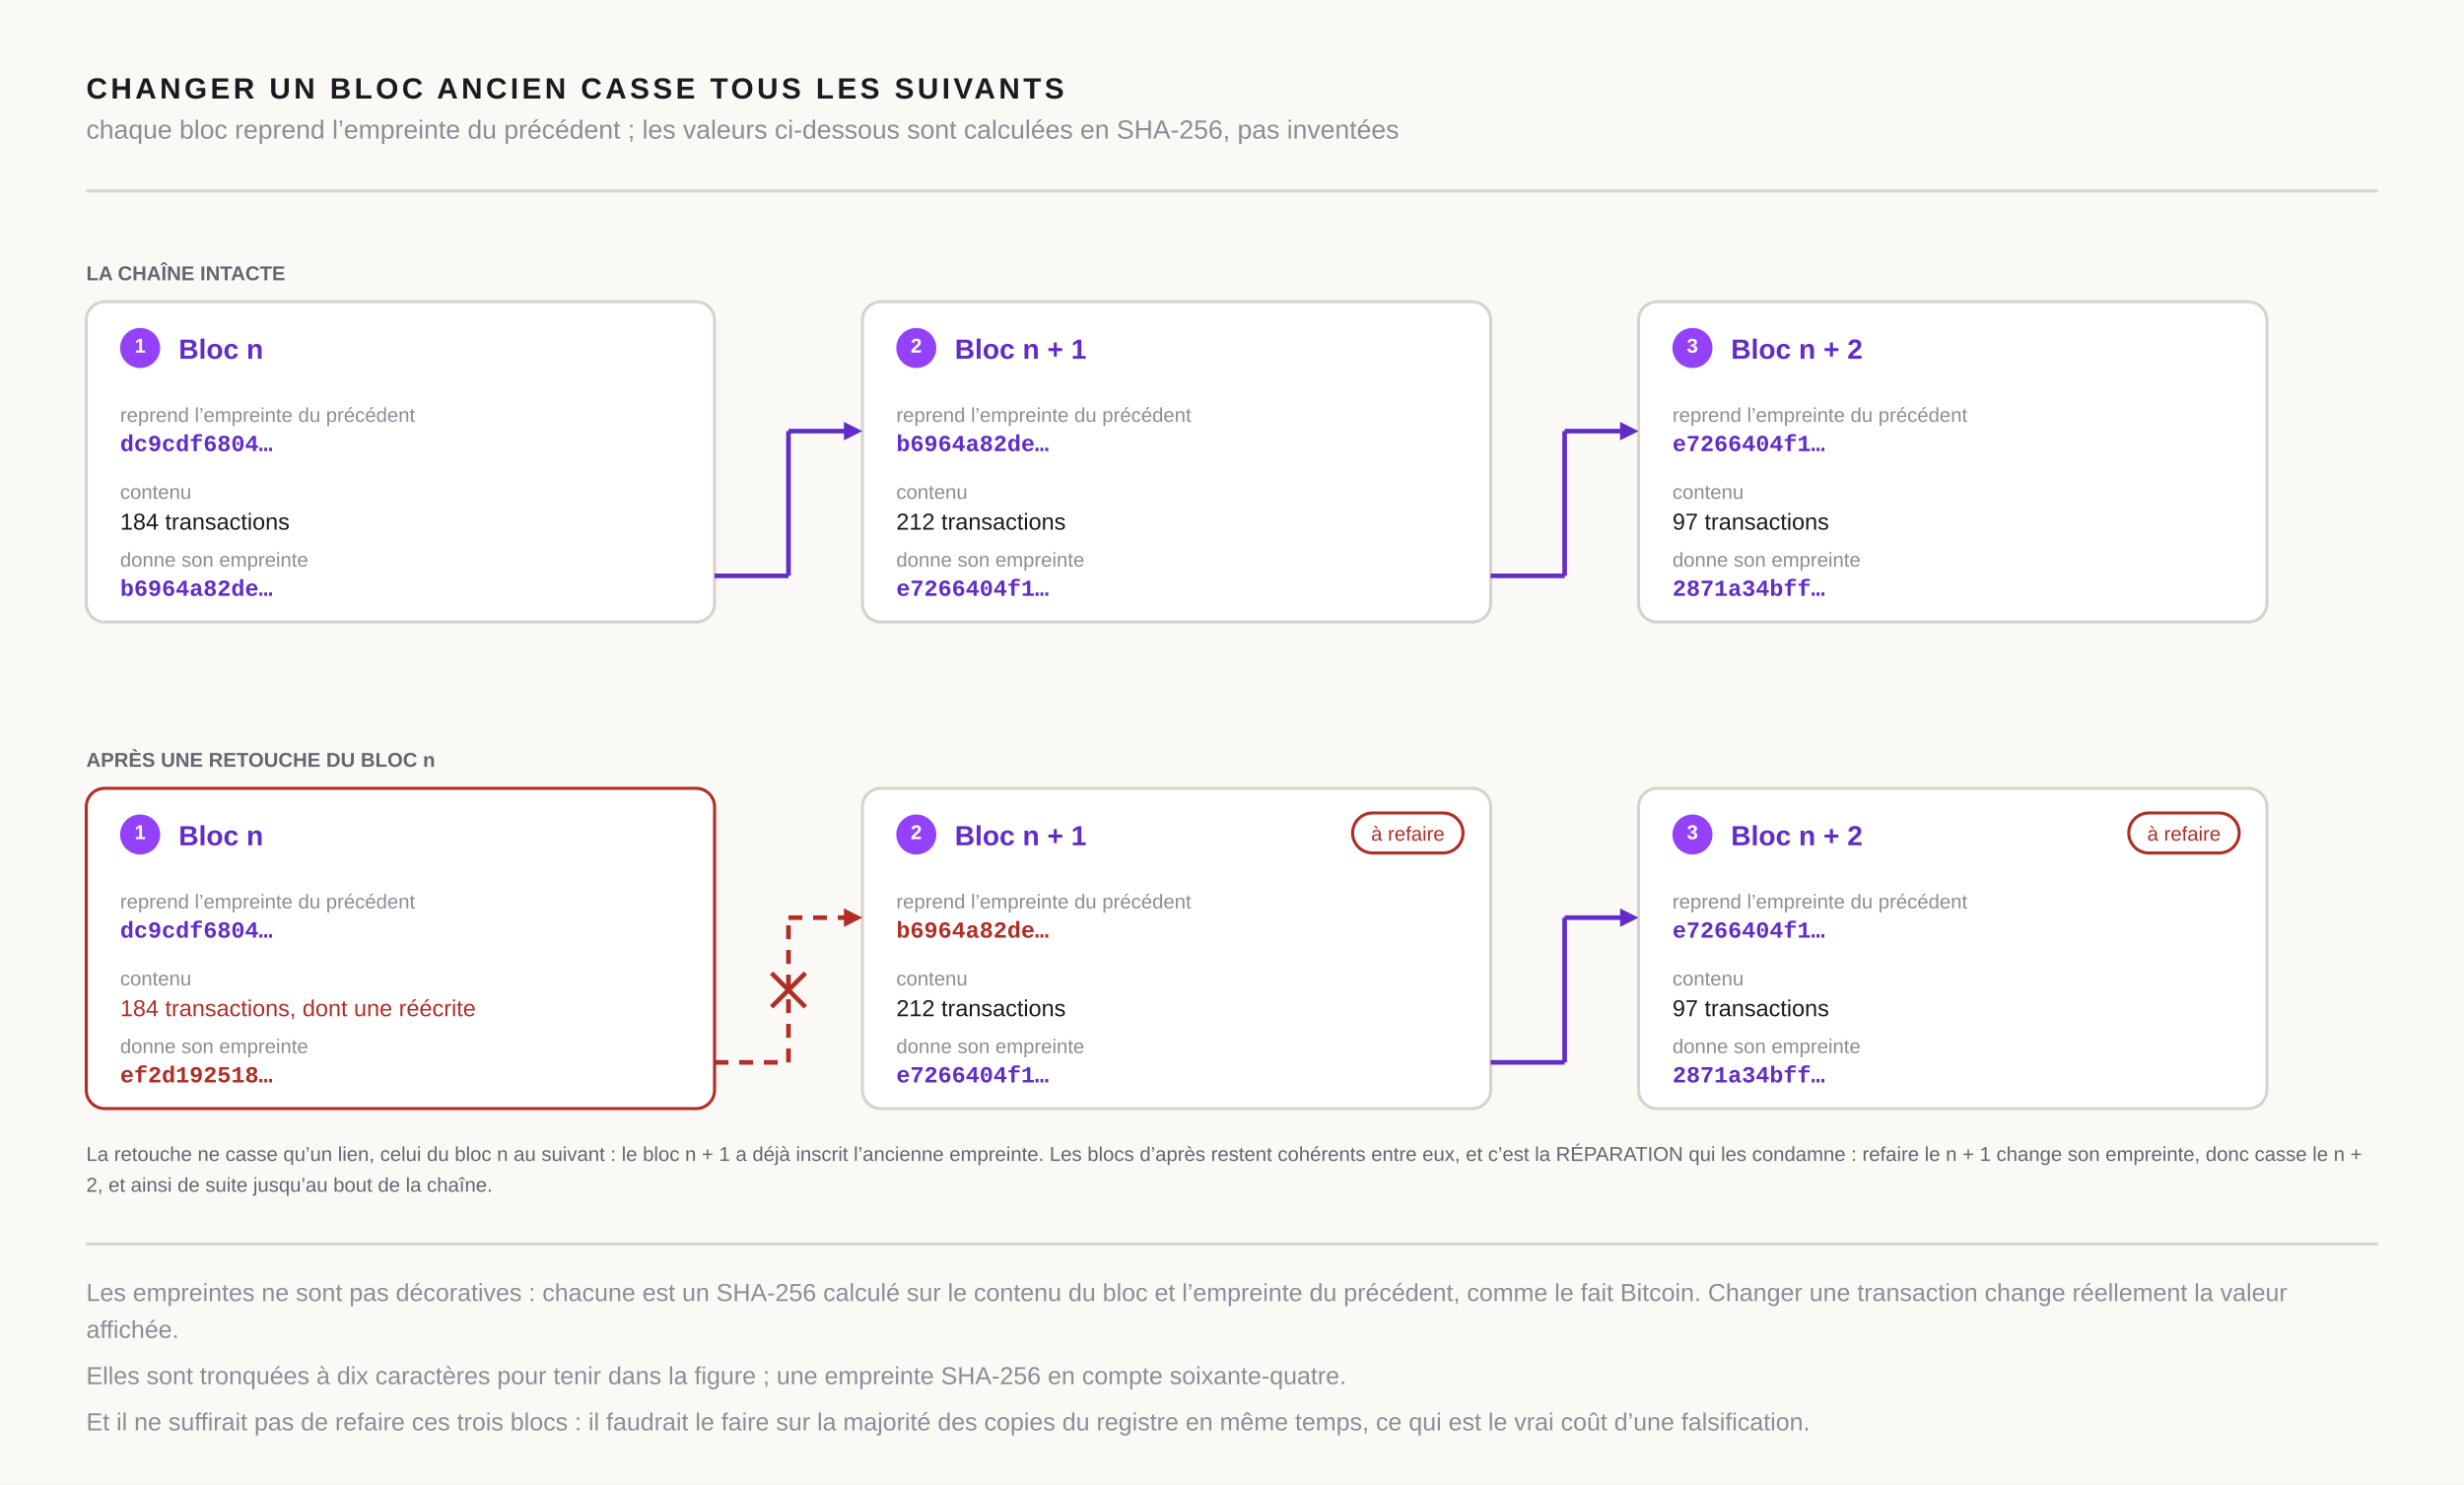
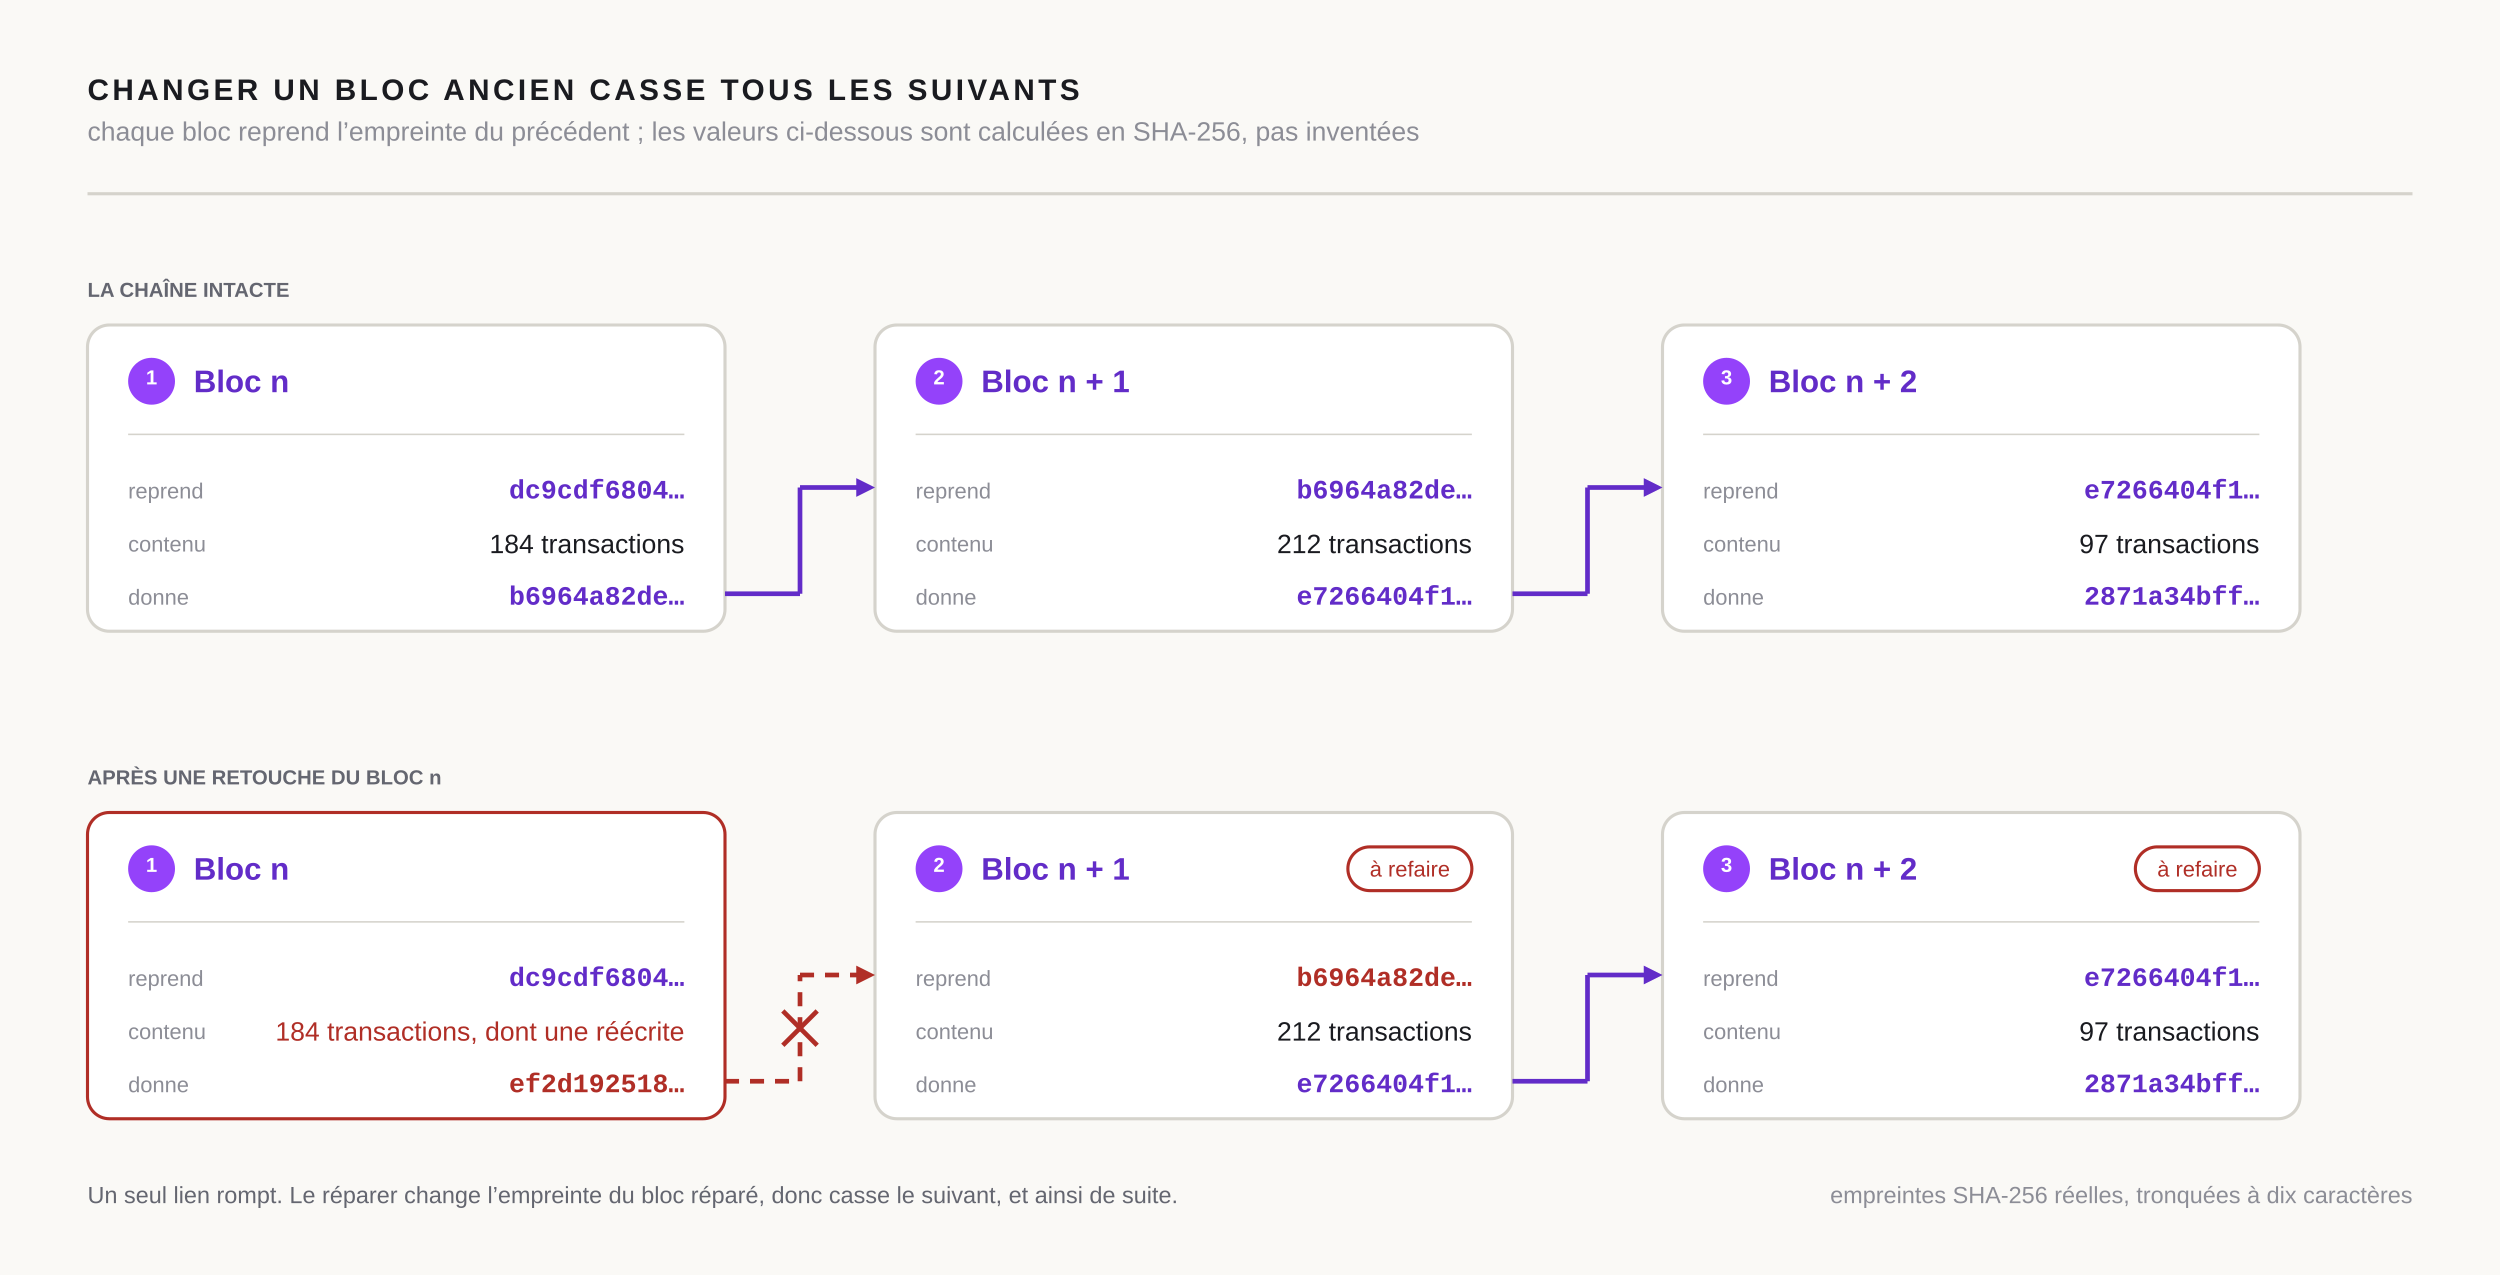
- <svg xmlns="http://www.w3.org/2000/svg" width="1600px" height="964px" viewBox="0 0 1600 964" version="1.1">
+ <svg xmlns="http://www.w3.org/2000/svg" width="1600px" height="816px" viewBox="0 0 1600 816" version="1.1">
  <g id="couche1">
-     <rect x="0" y="0" width="1600" height="964" rx="0" fill="#faf9f6" />
+     <rect x="0" y="0" width="1600" height="816" rx="0" fill="#faf9f6" />
  </g>
  <g id="couche2">
    <text x="56" y="64" font-family="Liberation Sans, Arial, Helvetica, sans-serif" font-size="19" font-weight="bold" fill="#1a1b20" letter-spacing="2.2" xml:space="preserve">CHANGER UN BLOC ANCIEN CASSE TOUS LES SUIVANTS</text>
    <text x="56" y="90" font-family="Liberation Sans, Arial, Helvetica, sans-serif" font-size="17" font-weight="normal" fill="#8c8d96" xml:space="preserve">chaque bloc reprend l’empreinte du précédent ; les valeurs ci-dessous sont calculées en SHA-256, pas inventées</text>
    <line x1="56" y1="124" x2="1544" y2="124" stroke="#d5d3cc" stroke-width="2" />
  </g>
  <g id="couche3">
-     <rect x="56" y="196" width="408" height="208" rx="12" fill="#ffffff" />
-     <rect x="56" y="196" width="408" height="208" rx="12" fill="none" stroke="#d5d3cc" stroke-width="2" />
-     <rect x="560" y="196" width="408" height="208" rx="12" fill="#ffffff" />
-     <rect x="560" y="196" width="408" height="208" rx="12" fill="none" stroke="#d5d3cc" stroke-width="2" />
-     <rect x="1064" y="196" width="408" height="208" rx="12" fill="#ffffff" />
-     <rect x="1064" y="196" width="408" height="208" rx="12" fill="none" stroke="#d5d3cc" stroke-width="2" />
-     <rect x="56" y="512" width="408" height="208" rx="12" fill="#ffffff" />
-     <rect x="56" y="512" width="408" height="208" rx="12" fill="none" stroke="#b02e26" stroke-width="2" />
-     <rect x="560" y="512" width="408" height="208" rx="12" fill="#ffffff" />
-     <rect x="560" y="512" width="408" height="208" rx="12" fill="none" stroke="#d5d3cc" stroke-width="2" />
-     <rect x="878.318" y="528" width="71.682" height="26" rx="13" fill="none" stroke="#b02e26" stroke-width="2" />
-     <rect x="1064" y="512" width="408" height="208" rx="12" fill="#ffffff" />
-     <rect x="1064" y="512" width="408" height="208" rx="12" fill="none" stroke="#d5d3cc" stroke-width="2" />
-     <rect x="1382.32" y="528" width="71.682" height="26" rx="13" fill="none" stroke="#b02e26" stroke-width="2" />
+     <rect x="56" y="208" width="408" height="196" rx="14" fill="#ffffff" />
+     <rect x="56" y="208" width="408" height="196" rx="14" fill="none" stroke="#d5d3cc" stroke-width="2" />
+     <line x1="82" y1="278" x2="438" y2="278" stroke="#d5d3cc" stroke-width="1" />
+     <rect x="560" y="208" width="408" height="196" rx="14" fill="#ffffff" />
+     <rect x="560" y="208" width="408" height="196" rx="14" fill="none" stroke="#d5d3cc" stroke-width="2" />
+     <line x1="586" y1="278" x2="942" y2="278" stroke="#d5d3cc" stroke-width="1" />
+     <rect x="1064" y="208" width="408" height="196" rx="14" fill="#ffffff" />
+     <rect x="1064" y="208" width="408" height="196" rx="14" fill="none" stroke="#d5d3cc" stroke-width="2" />
+     <line x1="1090" y1="278" x2="1446" y2="278" stroke="#d5d3cc" stroke-width="1" />
+     <rect x="56" y="520" width="408" height="196" rx="14" fill="#ffffff" />
+     <rect x="56" y="520" width="408" height="196" rx="14" fill="none" stroke="#b02e26" stroke-width="2" />
+     <line x1="82" y1="590" x2="438" y2="590" stroke="#d5d3cc" stroke-width="1" />
+     <rect x="560" y="520" width="408" height="196" rx="14" fill="#ffffff" />
+     <rect x="560" y="520" width="408" height="196" rx="14" fill="none" stroke="#d5d3cc" stroke-width="2" />
+     <rect x="862.641" y="542" width="79.359" height="28" rx="14" fill="none" stroke="#b02e26" stroke-width="2" />
+     <line x1="586" y1="590" x2="942" y2="590" stroke="#d5d3cc" stroke-width="1" />
+     <rect x="1064" y="520" width="408" height="196" rx="14" fill="#ffffff" />
+     <rect x="1064" y="520" width="408" height="196" rx="14" fill="none" stroke="#d5d3cc" stroke-width="2" />
+     <rect x="1366.64" y="542" width="79.359" height="28" rx="14" fill="none" stroke="#b02e26" stroke-width="2" />
+     <line x1="1090" y1="590" x2="1446" y2="590" stroke="#d5d3cc" stroke-width="1" />
  </g>
  <g id="couche4">
-     <line x1="464" y1="374" x2="512" y2="374" stroke="#622cc8" stroke-width="3" />
-     <line x1="512" y1="374" x2="512" y2="280" stroke="#622cc8" stroke-width="3" />
-     <line x1="512" y1="280" x2="549" y2="280" stroke="#622cc8" stroke-width="3" />
-     <polygon points="560,280 548,274 548,286" fill="#622cc8" />
-     <line x1="968" y1="374" x2="1016" y2="374" stroke="#622cc8" stroke-width="3" />
-     <line x1="1016" y1="374" x2="1016" y2="280" stroke="#622cc8" stroke-width="3" />
-     <line x1="1016" y1="280" x2="1053" y2="280" stroke="#622cc8" stroke-width="3" />
-     <polygon points="1064,280 1052,274 1052,286" fill="#622cc8" />
-     <line x1="464" y1="690" x2="512" y2="690" stroke="#b02e26" stroke-width="3" stroke-dasharray="9 7" />
-     <line x1="512" y1="690" x2="512" y2="596" stroke="#b02e26" stroke-width="3" stroke-dasharray="9 7" />
-     <line x1="512" y1="596" x2="549" y2="596" stroke="#b02e26" stroke-width="3" stroke-dasharray="9 7" />
-     <polygon points="560,596 548,590 548,602" fill="#b02e26" />
-     <line x1="501" y1="632" x2="523" y2="654" stroke="#b02e26" stroke-width="3" />
-     <line x1="501" y1="654" x2="523" y2="632" stroke="#b02e26" stroke-width="3" />
-     <line x1="968" y1="690" x2="1016" y2="690" stroke="#622cc8" stroke-width="3" />
-     <line x1="1016" y1="690" x2="1016" y2="596" stroke="#622cc8" stroke-width="3" />
-     <line x1="1016" y1="596" x2="1053" y2="596" stroke="#622cc8" stroke-width="3" />
-     <polygon points="1064,596 1052,590 1052,602" fill="#622cc8" />
+     <line x1="464" y1="380" x2="512" y2="380" stroke="#622cc8" stroke-width="3" />
+     <line x1="512" y1="380" x2="512" y2="312" stroke="#622cc8" stroke-width="3" />
+     <line x1="512" y1="312" x2="549" y2="312" stroke="#622cc8" stroke-width="3" />
+     <polygon points="560,312 548,306 548,318" fill="#622cc8" />
+     <line x1="968" y1="380" x2="1016" y2="380" stroke="#622cc8" stroke-width="3" />
+     <line x1="1016" y1="380" x2="1016" y2="312" stroke="#622cc8" stroke-width="3" />
+     <line x1="1016" y1="312" x2="1053" y2="312" stroke="#622cc8" stroke-width="3" />
+     <polygon points="1064,312 1052,306 1052,318" fill="#622cc8" />
+     <line x1="464" y1="692" x2="512" y2="692" stroke="#b02e26" stroke-width="3" stroke-dasharray="9 7" />
+     <line x1="512" y1="692" x2="512" y2="624" stroke="#b02e26" stroke-width="3" stroke-dasharray="9 7" />
+     <line x1="512" y1="624" x2="549" y2="624" stroke="#b02e26" stroke-width="3" stroke-dasharray="9 7" />
+     <polygon points="560,624 548,618 548,630" fill="#b02e26" />
+     <line x1="501" y1="647" x2="523" y2="669" stroke="#b02e26" stroke-width="3" />
+     <line x1="501" y1="669" x2="523" y2="647" stroke="#b02e26" stroke-width="3" />
+     <line x1="968" y1="692" x2="1016" y2="692" stroke="#622cc8" stroke-width="3" />
+     <line x1="1016" y1="692" x2="1016" y2="624" stroke="#622cc8" stroke-width="3" />
+     <line x1="1016" y1="624" x2="1053" y2="624" stroke="#622cc8" stroke-width="3" />
+     <polygon points="1064,624 1052,618 1052,630" fill="#622cc8" />
  </g>
  <g id="couche5">
-     <text x="56" y="182" font-family="Liberation Sans, Arial, Helvetica, sans-serif" font-size="13" font-weight="bold" fill="#646670" xml:space="preserve">LA CHAÎNE INTACTE</text>
+     <text x="56" y="190" font-family="Liberation Sans, Arial, Helvetica, sans-serif" font-size="13" font-weight="bold" fill="#646670" xml:space="preserve">LA CHAÎNE INTACTE</text>
  </g>
  <g id="couche6">
-     <circle cx="91" cy="226" r="13" fill="#9442fa" />
-     <text x="91" y="229" font-family="Liberation Sans, Arial, Helvetica, sans-serif" font-size="13" font-weight="bold" fill="#ffffff" text-anchor="middle" xml:space="preserve">1</text>
-     <text x="116" y="233" font-family="Liberation Sans, Arial, Helvetica, sans-serif" font-size="18" font-weight="bold" fill="#622cc8" xml:space="preserve">Bloc n</text>
-     <text x="78" y="274" font-family="Liberation Sans, Arial, Helvetica, sans-serif" font-size="13" font-weight="normal" fill="#8c8d96" xml:space="preserve">reprend l’empreinte du précédent</text>
-     <text x="78" y="293" font-family="Liberation Mono, Consolas, monospace" font-size="15" font-weight="bold" fill="#622cc8" xml:space="preserve">dc9cdf6804…</text>
-     <text x="78" y="324" font-family="Liberation Sans, Arial, Helvetica, sans-serif" font-size="13" font-weight="normal" fill="#8c8d96" xml:space="preserve">contenu</text>
-     <text x="78" y="344" font-family="Liberation Sans, Arial, Helvetica, sans-serif" font-size="15" font-weight="normal" fill="#1a1b20" xml:space="preserve">184 transactions</text>
-     <text x="78" y="368" font-family="Liberation Sans, Arial, Helvetica, sans-serif" font-size="13" font-weight="normal" fill="#8c8d96" xml:space="preserve">donne son empreinte</text>
-     <text x="78" y="387" font-family="Liberation Mono, Consolas, monospace" font-size="15" font-weight="bold" fill="#622cc8" xml:space="preserve">b6964a82de…</text>
-     <circle cx="595" cy="226" r="13" fill="#9442fa" />
-     <text x="595" y="229" font-family="Liberation Sans, Arial, Helvetica, sans-serif" font-size="13" font-weight="bold" fill="#ffffff" text-anchor="middle" xml:space="preserve">2</text>
-     <text x="620" y="233" font-family="Liberation Sans, Arial, Helvetica, sans-serif" font-size="18" font-weight="bold" fill="#622cc8" xml:space="preserve">Bloc n + 1</text>
-     <text x="582" y="274" font-family="Liberation Sans, Arial, Helvetica, sans-serif" font-size="13" font-weight="normal" fill="#8c8d96" xml:space="preserve">reprend l’empreinte du précédent</text>
-     <text x="582" y="293" font-family="Liberation Mono, Consolas, monospace" font-size="15" font-weight="bold" fill="#622cc8" xml:space="preserve">b6964a82de…</text>
-     <text x="582" y="324" font-family="Liberation Sans, Arial, Helvetica, sans-serif" font-size="13" font-weight="normal" fill="#8c8d96" xml:space="preserve">contenu</text>
-     <text x="582" y="344" font-family="Liberation Sans, Arial, Helvetica, sans-serif" font-size="15" font-weight="normal" fill="#1a1b20" xml:space="preserve">212 transactions</text>
-     <text x="582" y="368" font-family="Liberation Sans, Arial, Helvetica, sans-serif" font-size="13" font-weight="normal" fill="#8c8d96" xml:space="preserve">donne son empreinte</text>
-     <text x="582" y="387" font-family="Liberation Mono, Consolas, monospace" font-size="15" font-weight="bold" fill="#622cc8" xml:space="preserve">e7266404f1…</text>
-     <circle cx="1099" cy="226" r="13" fill="#9442fa" />
-     <text x="1099" y="229" font-family="Liberation Sans, Arial, Helvetica, sans-serif" font-size="13" font-weight="bold" fill="#ffffff" text-anchor="middle" xml:space="preserve">3</text>
-     <text x="1124" y="233" font-family="Liberation Sans, Arial, Helvetica, sans-serif" font-size="18" font-weight="bold" fill="#622cc8" xml:space="preserve">Bloc n + 2</text>
-     <text x="1086" y="274" font-family="Liberation Sans, Arial, Helvetica, sans-serif" font-size="13" font-weight="normal" fill="#8c8d96" xml:space="preserve">reprend l’empreinte du précédent</text>
-     <text x="1086" y="293" font-family="Liberation Mono, Consolas, monospace" font-size="15" font-weight="bold" fill="#622cc8" xml:space="preserve">e7266404f1…</text>
-     <text x="1086" y="324" font-family="Liberation Sans, Arial, Helvetica, sans-serif" font-size="13" font-weight="normal" fill="#8c8d96" xml:space="preserve">contenu</text>
-     <text x="1086" y="344" font-family="Liberation Sans, Arial, Helvetica, sans-serif" font-size="15" font-weight="normal" fill="#1a1b20" xml:space="preserve">97 transactions</text>
-     <text x="1086" y="368" font-family="Liberation Sans, Arial, Helvetica, sans-serif" font-size="13" font-weight="normal" fill="#8c8d96" xml:space="preserve">donne son empreinte</text>
-     <text x="1086" y="387" font-family="Liberation Mono, Consolas, monospace" font-size="15" font-weight="bold" fill="#622cc8" xml:space="preserve">2871a34bff…</text>
+     <circle cx="97" cy="244" r="15" fill="#9442fa" />
+     <text x="97" y="246" font-family="Liberation Sans, Arial, Helvetica, sans-serif" font-size="13" font-weight="bold" fill="#ffffff" text-anchor="middle" xml:space="preserve">1</text>
+     <text x="124" y="251" font-family="Liberation Sans, Arial, Helvetica, sans-serif" font-size="20" font-weight="bold" fill="#622cc8" xml:space="preserve">Bloc n</text>
+     <text x="82" y="319" font-family="Liberation Sans, Arial, Helvetica, sans-serif" font-size="14" font-weight="normal" fill="#8c8d96" xml:space="preserve">reprend</text>
+     <text x="325.766" y="319" font-family="Liberation Mono, Consolas, monospace" font-size="17" font-weight="bold" fill="#622cc8" xml:space="preserve">dc9cdf6804…</text>
+     <text x="82" y="353" font-family="Liberation Sans, Arial, Helvetica, sans-serif" font-size="14" font-weight="normal" fill="#8c8d96" xml:space="preserve">contenu</text>
+     <text x="313.266" y="354" font-family="Liberation Sans, Arial, Helvetica, sans-serif" font-size="17" font-weight="normal" fill="#1a1b20" xml:space="preserve">184 transactions</text>
+     <text x="82" y="387" font-family="Liberation Sans, Arial, Helvetica, sans-serif" font-size="14" font-weight="normal" fill="#8c8d96" xml:space="preserve">donne</text>
+     <text x="325.766" y="387" font-family="Liberation Mono, Consolas, monospace" font-size="17" font-weight="bold" fill="#622cc8" xml:space="preserve">b6964a82de…</text>
+     <circle cx="601" cy="244" r="15" fill="#9442fa" />
+     <text x="601" y="246" font-family="Liberation Sans, Arial, Helvetica, sans-serif" font-size="13" font-weight="bold" fill="#ffffff" text-anchor="middle" xml:space="preserve">2</text>
+     <text x="628" y="251" font-family="Liberation Sans, Arial, Helvetica, sans-serif" font-size="20" font-weight="bold" fill="#622cc8" xml:space="preserve">Bloc n + 1</text>
+     <text x="586" y="319" font-family="Liberation Sans, Arial, Helvetica, sans-serif" font-size="14" font-weight="normal" fill="#8c8d96" xml:space="preserve">reprend</text>
+     <text x="829.766" y="319" font-family="Liberation Mono, Consolas, monospace" font-size="17" font-weight="bold" fill="#622cc8" xml:space="preserve">b6964a82de…</text>
+     <text x="586" y="353" font-family="Liberation Sans, Arial, Helvetica, sans-serif" font-size="14" font-weight="normal" fill="#8c8d96" xml:space="preserve">contenu</text>
+     <text x="817.266" y="354" font-family="Liberation Sans, Arial, Helvetica, sans-serif" font-size="17" font-weight="normal" fill="#1a1b20" xml:space="preserve">212 transactions</text>
+     <text x="586" y="387" font-family="Liberation Sans, Arial, Helvetica, sans-serif" font-size="14" font-weight="normal" fill="#8c8d96" xml:space="preserve">donne</text>
+     <text x="829.766" y="387" font-family="Liberation Mono, Consolas, monospace" font-size="17" font-weight="bold" fill="#622cc8" xml:space="preserve">e7266404f1…</text>
+     <circle cx="1105" cy="244" r="15" fill="#9442fa" />
+     <text x="1105" y="246" font-family="Liberation Sans, Arial, Helvetica, sans-serif" font-size="13" font-weight="bold" fill="#ffffff" text-anchor="middle" xml:space="preserve">3</text>
+     <text x="1132" y="251" font-family="Liberation Sans, Arial, Helvetica, sans-serif" font-size="20" font-weight="bold" fill="#622cc8" xml:space="preserve">Bloc n + 2</text>
+     <text x="1090" y="319" font-family="Liberation Sans, Arial, Helvetica, sans-serif" font-size="14" font-weight="normal" fill="#8c8d96" xml:space="preserve">reprend</text>
+     <text x="1333.77" y="319" font-family="Liberation Mono, Consolas, monospace" font-size="17" font-weight="bold" fill="#622cc8" xml:space="preserve">e7266404f1…</text>
+     <text x="1090" y="353" font-family="Liberation Sans, Arial, Helvetica, sans-serif" font-size="14" font-weight="normal" fill="#8c8d96" xml:space="preserve">contenu</text>
+     <text x="1330.72" y="354" font-family="Liberation Sans, Arial, Helvetica, sans-serif" font-size="17" font-weight="normal" fill="#1a1b20" xml:space="preserve">97 transactions</text>
+     <text x="1090" y="387" font-family="Liberation Sans, Arial, Helvetica, sans-serif" font-size="14" font-weight="normal" fill="#8c8d96" xml:space="preserve">donne</text>
+     <text x="1333.77" y="387" font-family="Liberation Mono, Consolas, monospace" font-size="17" font-weight="bold" fill="#622cc8" xml:space="preserve">2871a34bff…</text>
  </g>
  <g id="couche7">
-     <text x="56" y="498" font-family="Liberation Sans, Arial, Helvetica, sans-serif" font-size="13" font-weight="bold" fill="#646670" xml:space="preserve">APRÈS UNE RETOUCHE DU BLOC n</text>
+     <text x="56" y="502" font-family="Liberation Sans, Arial, Helvetica, sans-serif" font-size="13" font-weight="bold" fill="#646670" xml:space="preserve">APRÈS UNE RETOUCHE DU BLOC n</text>
  </g>
  <g id="couche8">
-     <circle cx="91" cy="542" r="13" fill="#9442fa" />
-     <text x="91" y="545" font-family="Liberation Sans, Arial, Helvetica, sans-serif" font-size="13" font-weight="bold" fill="#ffffff" text-anchor="middle" xml:space="preserve">1</text>
-     <text x="116" y="549" font-family="Liberation Sans, Arial, Helvetica, sans-serif" font-size="18" font-weight="bold" fill="#622cc8" xml:space="preserve">Bloc n</text>
-     <text x="78" y="590" font-family="Liberation Sans, Arial, Helvetica, sans-serif" font-size="13" font-weight="normal" fill="#8c8d96" xml:space="preserve">reprend l’empreinte du précédent</text>
-     <text x="78" y="609" font-family="Liberation Mono, Consolas, monospace" font-size="15" font-weight="bold" fill="#622cc8" xml:space="preserve">dc9cdf6804…</text>
-     <text x="78" y="640" font-family="Liberation Sans, Arial, Helvetica, sans-serif" font-size="13" font-weight="normal" fill="#8c8d96" xml:space="preserve">contenu</text>
-     <text x="78" y="660" font-family="Liberation Sans, Arial, Helvetica, sans-serif" font-size="15" font-weight="normal" fill="#b02e26" xml:space="preserve">184 transactions, dont une réécrite</text>
-     <text x="78" y="684" font-family="Liberation Sans, Arial, Helvetica, sans-serif" font-size="13" font-weight="normal" fill="#8c8d96" xml:space="preserve">donne son empreinte</text>
-     <text x="78" y="703" font-family="Liberation Mono, Consolas, monospace" font-size="15" font-weight="bold" fill="#b02e26" xml:space="preserve">ef2d192518…</text>
-     <text x="914.159" y="546" font-family="Liberation Sans, Arial, Helvetica, sans-serif" font-size="13" font-weight="normal" fill="#b02e26" text-anchor="middle" xml:space="preserve">à refaire</text>
-     <circle cx="595" cy="542" r="13" fill="#9442fa" />
-     <text x="595" y="545" font-family="Liberation Sans, Arial, Helvetica, sans-serif" font-size="13" font-weight="bold" fill="#ffffff" text-anchor="middle" xml:space="preserve">2</text>
-     <text x="620" y="549" font-family="Liberation Sans, Arial, Helvetica, sans-serif" font-size="18" font-weight="bold" fill="#622cc8" xml:space="preserve">Bloc n + 1</text>
-     <text x="582" y="590" font-family="Liberation Sans, Arial, Helvetica, sans-serif" font-size="13" font-weight="normal" fill="#8c8d96" xml:space="preserve">reprend l’empreinte du précédent</text>
-     <text x="582" y="609" font-family="Liberation Mono, Consolas, monospace" font-size="15" font-weight="bold" fill="#b02e26" xml:space="preserve">b6964a82de…</text>
-     <text x="582" y="640" font-family="Liberation Sans, Arial, Helvetica, sans-serif" font-size="13" font-weight="normal" fill="#8c8d96" xml:space="preserve">contenu</text>
-     <text x="582" y="660" font-family="Liberation Sans, Arial, Helvetica, sans-serif" font-size="15" font-weight="normal" fill="#1a1b20" xml:space="preserve">212 transactions</text>
-     <text x="582" y="684" font-family="Liberation Sans, Arial, Helvetica, sans-serif" font-size="13" font-weight="normal" fill="#8c8d96" xml:space="preserve">donne son empreinte</text>
-     <text x="582" y="703" font-family="Liberation Mono, Consolas, monospace" font-size="15" font-weight="bold" fill="#622cc8" xml:space="preserve">e7266404f1…</text>
-     <text x="1418.16" y="546" font-family="Liberation Sans, Arial, Helvetica, sans-serif" font-size="13" font-weight="normal" fill="#b02e26" text-anchor="middle" xml:space="preserve">à refaire</text>
-     <circle cx="1099" cy="542" r="13" fill="#9442fa" />
-     <text x="1099" y="545" font-family="Liberation Sans, Arial, Helvetica, sans-serif" font-size="13" font-weight="bold" fill="#ffffff" text-anchor="middle" xml:space="preserve">3</text>
-     <text x="1124" y="549" font-family="Liberation Sans, Arial, Helvetica, sans-serif" font-size="18" font-weight="bold" fill="#622cc8" xml:space="preserve">Bloc n + 2</text>
-     <text x="1086" y="590" font-family="Liberation Sans, Arial, Helvetica, sans-serif" font-size="13" font-weight="normal" fill="#8c8d96" xml:space="preserve">reprend l’empreinte du précédent</text>
-     <text x="1086" y="609" font-family="Liberation Mono, Consolas, monospace" font-size="15" font-weight="bold" fill="#622cc8" xml:space="preserve">e7266404f1…</text>
-     <text x="1086" y="640" font-family="Liberation Sans, Arial, Helvetica, sans-serif" font-size="13" font-weight="normal" fill="#8c8d96" xml:space="preserve">contenu</text>
-     <text x="1086" y="660" font-family="Liberation Sans, Arial, Helvetica, sans-serif" font-size="15" font-weight="normal" fill="#1a1b20" xml:space="preserve">97 transactions</text>
-     <text x="1086" y="684" font-family="Liberation Sans, Arial, Helvetica, sans-serif" font-size="13" font-weight="normal" fill="#8c8d96" xml:space="preserve">donne son empreinte</text>
-     <text x="1086" y="703" font-family="Liberation Mono, Consolas, monospace" font-size="15" font-weight="bold" fill="#622cc8" xml:space="preserve">2871a34bff…</text>
+     <circle cx="97" cy="556" r="15" fill="#9442fa" />
+     <text x="97" y="558" font-family="Liberation Sans, Arial, Helvetica, sans-serif" font-size="13" font-weight="bold" fill="#ffffff" text-anchor="middle" xml:space="preserve">1</text>
+     <text x="124" y="563" font-family="Liberation Sans, Arial, Helvetica, sans-serif" font-size="20" font-weight="bold" fill="#622cc8" xml:space="preserve">Bloc n</text>
+     <text x="82" y="631" font-family="Liberation Sans, Arial, Helvetica, sans-serif" font-size="14" font-weight="normal" fill="#8c8d96" xml:space="preserve">reprend</text>
+     <text x="325.766" y="631" font-family="Liberation Mono, Consolas, monospace" font-size="17" font-weight="bold" fill="#622cc8" xml:space="preserve">dc9cdf6804…</text>
+     <text x="82" y="665" font-family="Liberation Sans, Arial, Helvetica, sans-serif" font-size="14" font-weight="normal" fill="#8c8d96" xml:space="preserve">contenu</text>
+     <text x="176.245" y="666" font-family="Liberation Sans, Arial, Helvetica, sans-serif" font-size="17" font-weight="normal" fill="#b02e26" xml:space="preserve">184 transactions, dont une réécrite</text>
+     <text x="82" y="699" font-family="Liberation Sans, Arial, Helvetica, sans-serif" font-size="14" font-weight="normal" fill="#8c8d96" xml:space="preserve">donne</text>
+     <text x="325.766" y="699" font-family="Liberation Mono, Consolas, monospace" font-size="17" font-weight="bold" fill="#b02e26" xml:space="preserve">ef2d192518…</text>
+     <circle cx="601" cy="556" r="15" fill="#9442fa" />
+     <text x="601" y="558" font-family="Liberation Sans, Arial, Helvetica, sans-serif" font-size="13" font-weight="bold" fill="#ffffff" text-anchor="middle" xml:space="preserve">2</text>
+     <text x="628" y="563" font-family="Liberation Sans, Arial, Helvetica, sans-serif" font-size="20" font-weight="bold" fill="#622cc8" xml:space="preserve">Bloc n + 1</text>
+     <text x="902.32" y="561" font-family="Liberation Sans, Arial, Helvetica, sans-serif" font-size="14" font-weight="normal" fill="#b02e26" text-anchor="middle" xml:space="preserve">à refaire</text>
+     <text x="586" y="631" font-family="Liberation Sans, Arial, Helvetica, sans-serif" font-size="14" font-weight="normal" fill="#8c8d96" xml:space="preserve">reprend</text>
+     <text x="829.766" y="631" font-family="Liberation Mono, Consolas, monospace" font-size="17" font-weight="bold" fill="#b02e26" xml:space="preserve">b6964a82de…</text>
+     <text x="586" y="665" font-family="Liberation Sans, Arial, Helvetica, sans-serif" font-size="14" font-weight="normal" fill="#8c8d96" xml:space="preserve">contenu</text>
+     <text x="817.266" y="666" font-family="Liberation Sans, Arial, Helvetica, sans-serif" font-size="17" font-weight="normal" fill="#1a1b20" xml:space="preserve">212 transactions</text>
+     <text x="586" y="699" font-family="Liberation Sans, Arial, Helvetica, sans-serif" font-size="14" font-weight="normal" fill="#8c8d96" xml:space="preserve">donne</text>
+     <text x="829.766" y="699" font-family="Liberation Mono, Consolas, monospace" font-size="17" font-weight="bold" fill="#622cc8" xml:space="preserve">e7266404f1…</text>
+     <circle cx="1105" cy="556" r="15" fill="#9442fa" />
+     <text x="1105" y="558" font-family="Liberation Sans, Arial, Helvetica, sans-serif" font-size="13" font-weight="bold" fill="#ffffff" text-anchor="middle" xml:space="preserve">3</text>
+     <text x="1132" y="563" font-family="Liberation Sans, Arial, Helvetica, sans-serif" font-size="20" font-weight="bold" fill="#622cc8" xml:space="preserve">Bloc n + 2</text>
+     <text x="1406.32" y="561" font-family="Liberation Sans, Arial, Helvetica, sans-serif" font-size="14" font-weight="normal" fill="#b02e26" text-anchor="middle" xml:space="preserve">à refaire</text>
+     <text x="1090" y="631" font-family="Liberation Sans, Arial, Helvetica, sans-serif" font-size="14" font-weight="normal" fill="#8c8d96" xml:space="preserve">reprend</text>
+     <text x="1333.77" y="631" font-family="Liberation Mono, Consolas, monospace" font-size="17" font-weight="bold" fill="#622cc8" xml:space="preserve">e7266404f1…</text>
+     <text x="1090" y="665" font-family="Liberation Sans, Arial, Helvetica, sans-serif" font-size="14" font-weight="normal" fill="#8c8d96" xml:space="preserve">contenu</text>
+     <text x="1330.72" y="666" font-family="Liberation Sans, Arial, Helvetica, sans-serif" font-size="17" font-weight="normal" fill="#1a1b20" xml:space="preserve">97 transactions</text>
+     <text x="1090" y="699" font-family="Liberation Sans, Arial, Helvetica, sans-serif" font-size="14" font-weight="normal" fill="#8c8d96" xml:space="preserve">donne</text>
+     <text x="1333.77" y="699" font-family="Liberation Mono, Consolas, monospace" font-size="17" font-weight="bold" fill="#622cc8" xml:space="preserve">2871a34bff…</text>
  </g>
  <g id="couche9">
-     <text x="56" y="754" font-family="Liberation Sans, Arial, Helvetica, sans-serif" font-size="13" font-weight="normal" fill="#646670" xml:space="preserve">La retouche ne casse qu’un lien, celui du bloc n au suivant : le bloc n + 1 a déjà inscrit l’ancienne empreinte. Les blocs d’après restent cohérents entre eux, et c’est la RÉPARATION qui les condamne : refaire le n + 1 change son empreinte, donc casse le n +</text>
-     <text x="56" y="774" font-family="Liberation Sans, Arial, Helvetica, sans-serif" font-size="13" font-weight="normal" fill="#646670" xml:space="preserve">2, et ainsi de suite jusqu’au bout de la chaîne.</text>
-   </g>
-   <g id="couche10">
-     <line x1="56" y1="808" x2="1544" y2="808" stroke="#d5d3cc" stroke-width="2" />
-     <text x="56" y="845" font-family="Liberation Sans, Arial, Helvetica, sans-serif" font-size="16" font-weight="normal" fill="#8c8d96" xml:space="preserve">Les empreintes ne sont pas décoratives : chacune est un SHA-256 calculé sur le contenu du bloc et l’empreinte du précédent, comme le fait Bitcoin. Changer une transaction change réellement la valeur</text>
-     <text x="56" y="869" font-family="Liberation Sans, Arial, Helvetica, sans-serif" font-size="16" font-weight="normal" fill="#8c8d96" xml:space="preserve">affichée.</text>
-     <text x="56" y="899" font-family="Liberation Sans, Arial, Helvetica, sans-serif" font-size="16" font-weight="normal" fill="#8c8d96" xml:space="preserve">Elles sont tronquées à dix caractères pour tenir dans la figure ; une empreinte SHA-256 en compte soixante-quatre.</text>
-     <text x="56" y="929" font-family="Liberation Sans, Arial, Helvetica, sans-serif" font-size="16" font-weight="normal" fill="#8c8d96" xml:space="preserve">Et il ne suffirait pas de refaire ces trois blocs : il faudrait le faire sur la majorité des copies du registre en même temps, ce qui est le vrai coût d’une falsification.</text>
+     <text x="56" y="770" font-family="Liberation Sans, Arial, Helvetica, sans-serif" font-size="15" font-weight="normal" fill="#646670" xml:space="preserve">Un seul lien rompt. Le réparer change l’empreinte du bloc réparé, donc casse le suivant, et ainsi de suite.</text>
+     <text x="1544" y="770" font-family="Liberation Sans, Arial, Helvetica, sans-serif" font-size="15" font-weight="normal" fill="#8c8d96" text-anchor="end" xml:space="preserve">empreintes SHA-256 réelles, tronquées à dix caractères</text>
  </g>
</svg>
